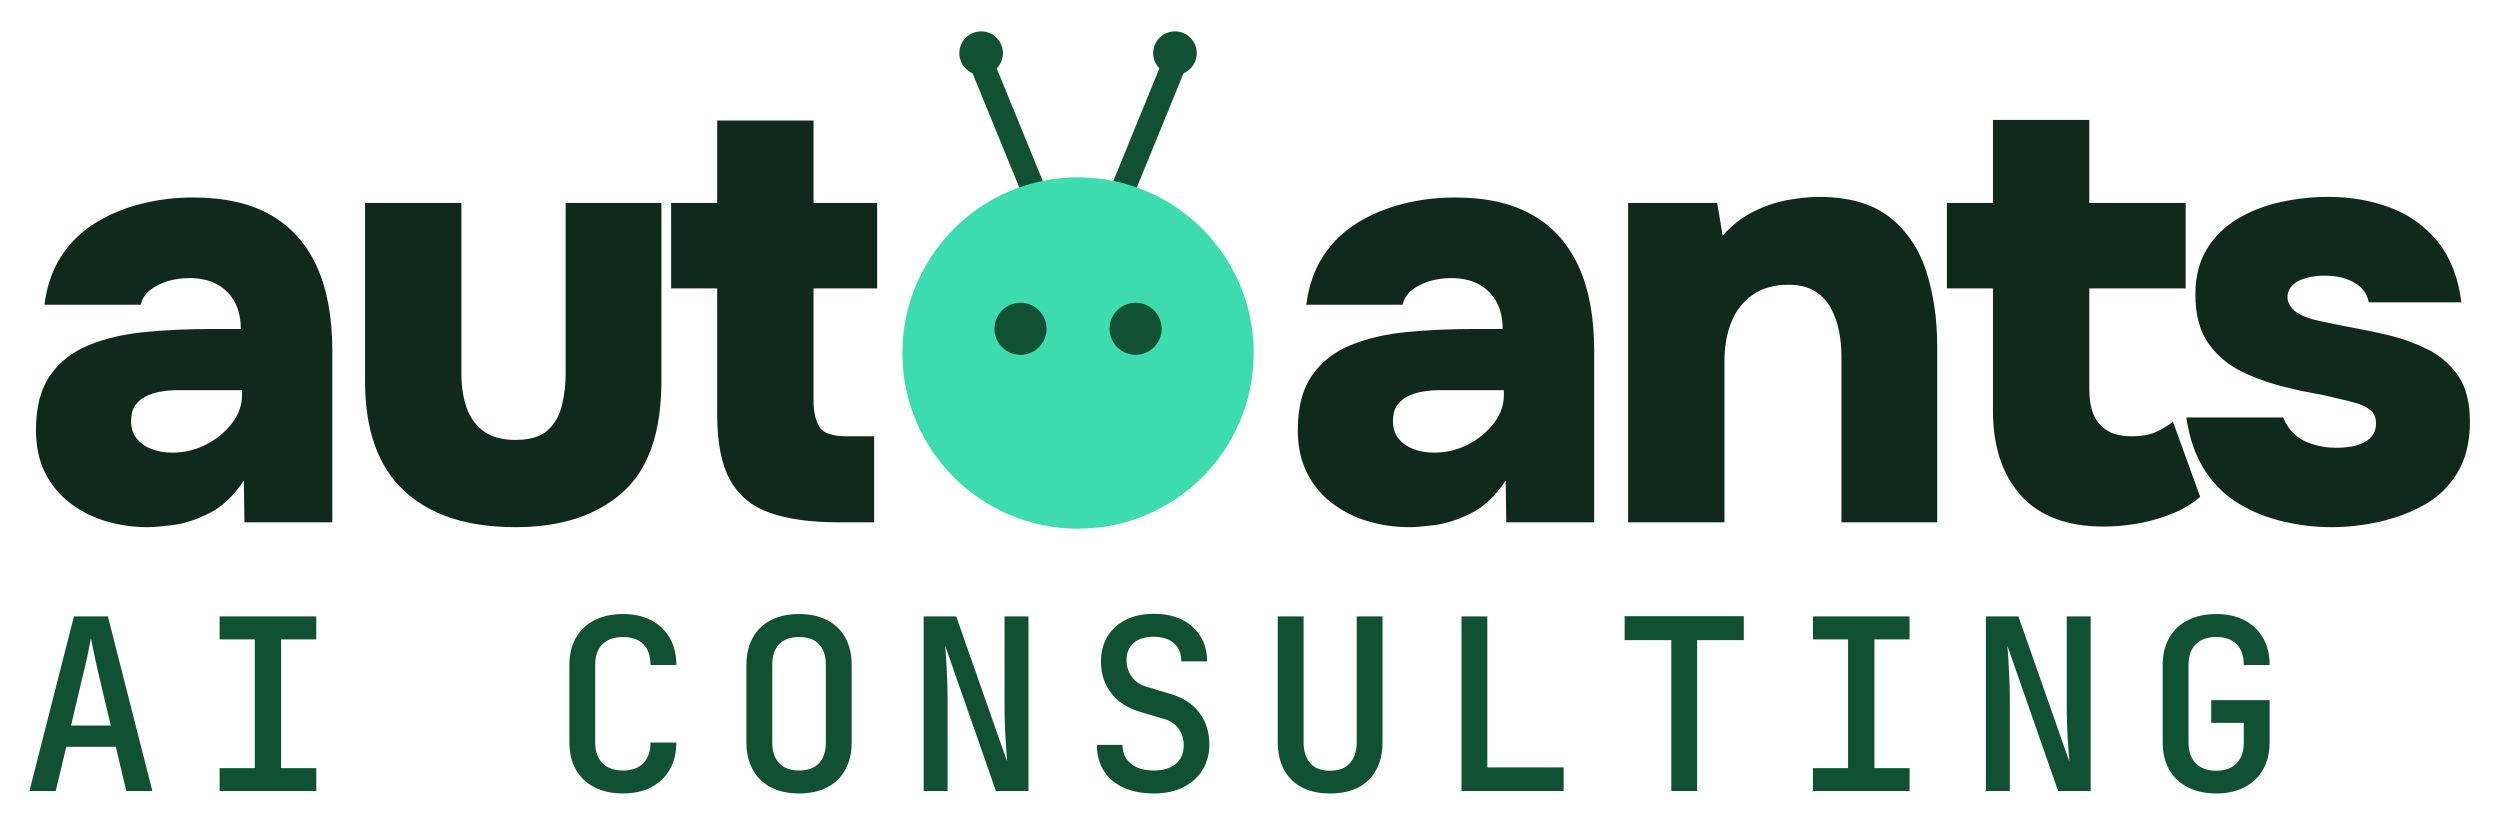
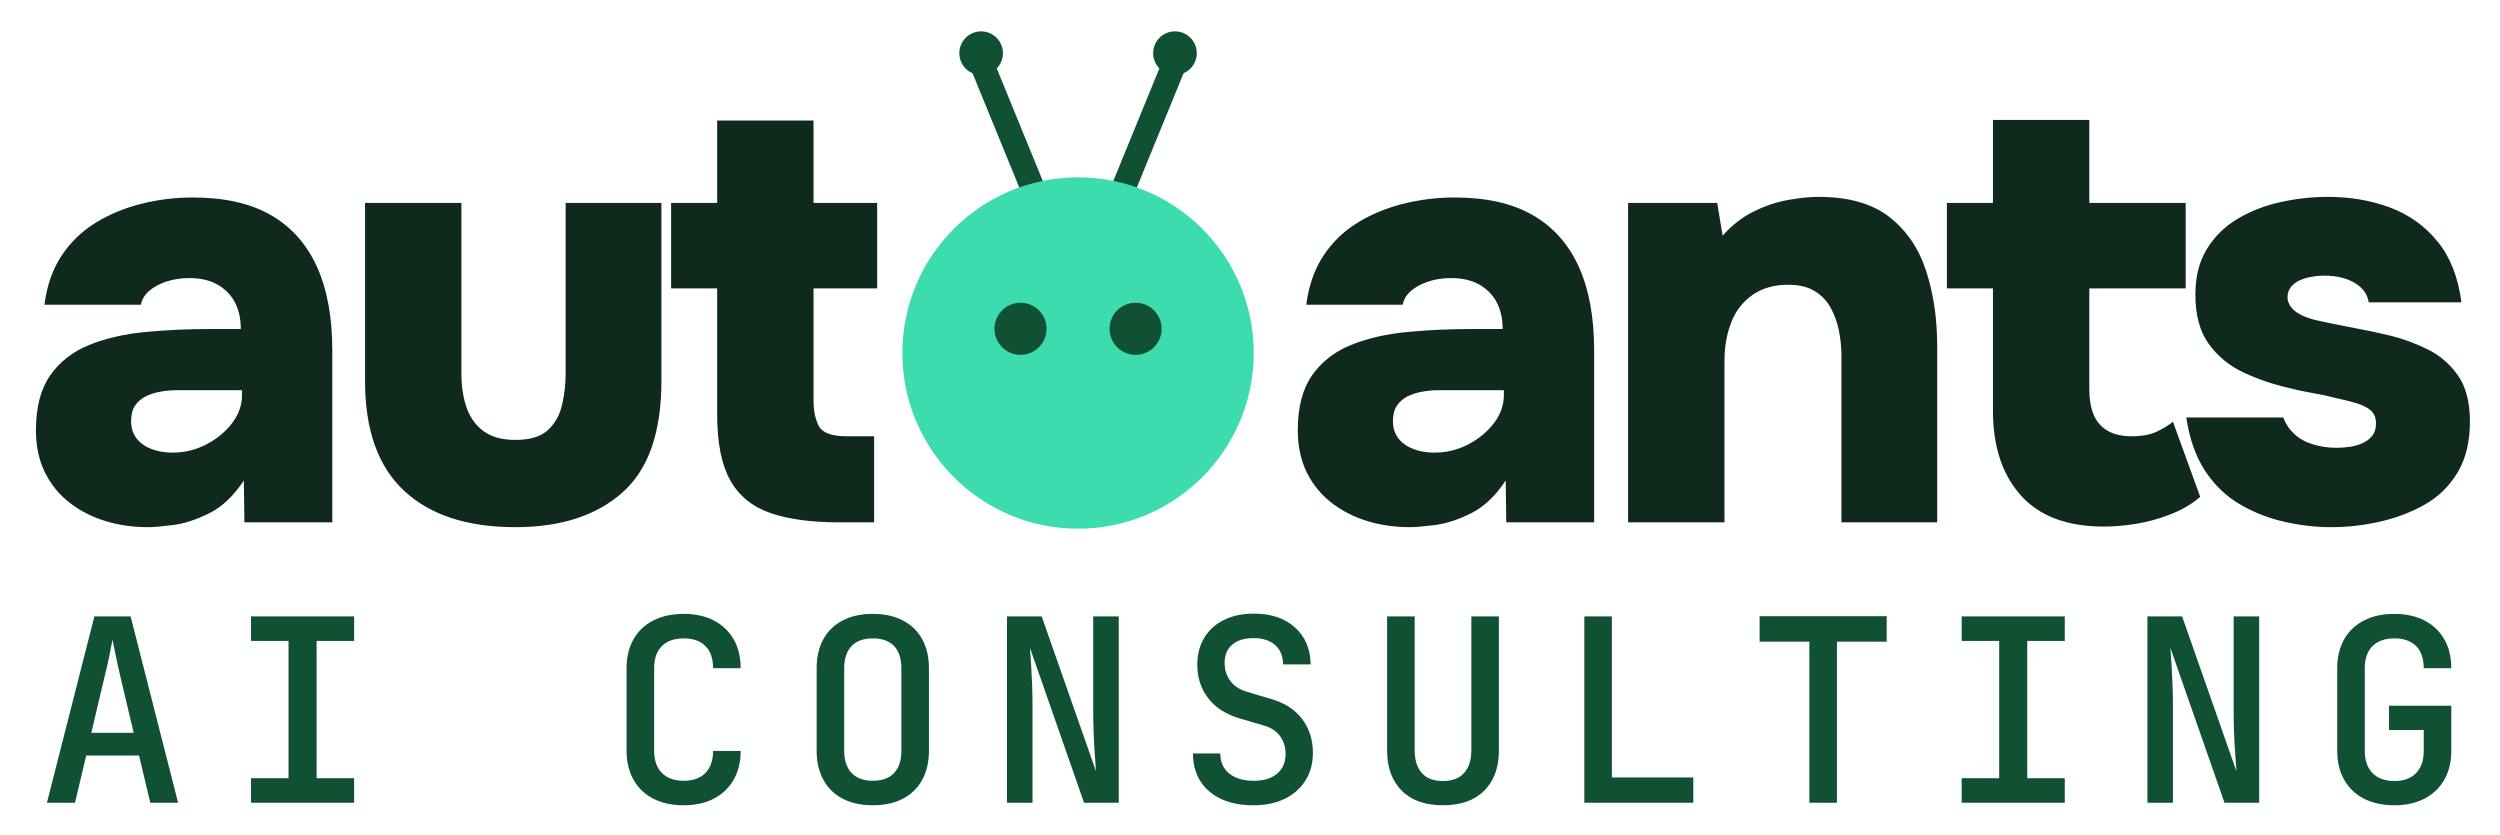
- <svg xmlns="http://www.w3.org/2000/svg" viewBox="-2.0 -2.0 313.5 103.2" role="img" aria-label="autoants, AI consulting">
+ <svg xmlns="http://www.w3.org/2000/svg" viewBox="-2.0 -2.0 313.5 104.7" role="img" aria-label="autoants, AI consulting">
  <path fill="#0f2a1d" d="M16.568 64.108Q13.756 64.108 11.248 63.348Q8.74 62.588 6.764 61.068Q4.788 59.548 3.648 57.268Q2.508 54.988 2.508 51.948Q2.508 47.616 4.294 45.07Q6.08 42.524 9.158 41.27Q12.236 40.016 16.188 39.636Q20.14 39.256 24.396 39.256H28.196Q28.196 37.356 27.474 35.95Q26.752 34.544 25.308 33.708Q23.864 32.872 21.736 32.872Q20.216 32.872 18.924 33.29Q17.632 33.708 16.758 34.43Q15.884 35.152 15.656 36.216H3.572Q4.028 32.644 5.7 30.098Q7.372 27.552 9.956 25.956Q12.54 24.36 15.694 23.562Q18.848 22.764 22.192 22.764Q28.12 22.764 31.958 24.968Q35.796 27.172 37.734 31.428Q39.672 35.684 39.672 41.992V63.5H28.652L28.576 58.256Q26.676 61.144 24.244 62.36Q21.812 63.576 19.684 63.842Q17.556 64.108 16.568 64.108ZM19.608 54.76Q21.888 54.76 23.864 53.734Q25.84 52.708 27.094 51.074Q28.348 49.44 28.348 47.54V46.932H20.14Q19.152 46.932 18.088 47.122Q17.024 47.312 16.226 47.73Q15.428 48.148 14.934 48.87Q14.44 49.592 14.44 50.808Q14.44 52.1 15.124 52.974Q15.808 53.848 16.986 54.304Q18.164 54.76 19.608 54.76Z M62.624 64.108Q53.58 64.108 48.678 59.548Q43.776 54.988 43.776 45.792V23.448H55.86V44.88Q55.86 47.236 56.506 49.098Q57.152 50.96 58.634 52.062Q60.116 53.164 62.624 53.164Q65.36 53.164 66.69 51.948Q68.02 50.732 68.476 48.794Q68.932 46.856 68.932 44.88V23.448H80.94V45.792Q80.94 55.444 76.038 59.776Q71.136 64.108 62.624 64.108Z M103.132 63.5Q97.964 63.5 94.582 62.322Q91.2 61.144 89.566 58.218Q87.932 55.292 87.932 49.972V34.164H82.156V23.448H87.932V13.112H100.016V23.448H107.996V34.164H100.016V48.224Q100.016 50.2 100.7 51.454Q101.384 52.708 104.196 52.708H107.616V63.5Z M174.804 64.108Q171.992 64.108 169.484 63.348Q166.976 62.588 165 61.068Q163.024 59.548 161.884 57.268Q160.744 54.988 160.744 51.948Q160.744 47.616 162.53 45.07Q164.316 42.524 167.394 41.27Q170.472 40.016 174.424 39.636Q178.376 39.256 182.632 39.256H186.432Q186.432 37.356 185.71 35.95Q184.988 34.544 183.544 33.708Q182.1 32.872 179.972 32.872Q178.452 32.872 177.16 33.29Q175.868 33.708 174.994 34.43Q174.12 35.152 173.892 36.216H161.808Q162.264 32.644 163.936 30.098Q165.608 27.552 168.192 25.956Q170.776 24.36 173.93 23.562Q177.084 22.764 180.428 22.764Q186.356 22.764 190.194 24.968Q194.032 27.172 195.97 31.428Q197.908 35.684 197.908 41.992V63.5H186.888L186.812 58.256Q184.912 61.144 182.48 62.36Q180.048 63.576 177.92 63.842Q175.792 64.108 174.804 64.108ZM177.844 54.76Q180.124 54.76 182.1 53.734Q184.076 52.708 185.33 51.074Q186.584 49.44 186.584 47.54V46.932H178.376Q177.388 46.932 176.324 47.122Q175.26 47.312 174.462 47.73Q173.664 48.148 173.17 48.87Q172.676 49.592 172.676 50.808Q172.676 52.1 173.36 52.974Q174.044 53.848 175.222 54.304Q176.4 54.76 177.844 54.76Z M202.164 63.5V23.448H213.336L214.02 27.552Q215.768 25.576 217.934 24.512Q220.1 23.448 222.266 23.068Q224.432 22.688 226.028 22.688Q231.728 22.688 234.958 25.234Q238.188 27.78 239.556 32.036Q240.924 36.292 240.924 41.384V63.5H228.916V42.676Q228.916 41.08 228.612 39.522Q228.308 37.964 227.586 36.634Q226.864 35.304 225.572 34.506Q224.28 33.708 222.228 33.708Q219.568 33.708 217.744 35.0Q215.92 36.292 215.084 38.458Q214.248 40.624 214.248 43.284V63.5Z M261.824 64.032Q254.908 64.032 251.412 60.118Q247.916 56.204 247.916 49.516V34.164H242.14V23.448H247.916V13.036H260V23.448H272.084V34.164H260V46.856Q260 48.68 260.532 49.972Q261.064 51.264 262.242 51.986Q263.42 52.708 265.32 52.708Q267.22 52.708 268.436 52.138Q269.652 51.568 270.488 50.884L273.908 60.308Q272.312 61.676 270.146 62.512Q267.98 63.348 265.852 63.69Q263.724 64.032 261.824 64.032Z M290.324 64.108Q287.436 64.108 284.434 63.424Q281.432 62.74 278.848 61.22Q276.264 59.7 274.516 57.04Q272.768 54.38 272.16 50.352H284.32Q284.776 51.568 285.726 52.442Q286.676 53.316 288.082 53.734Q289.488 54.152 290.932 54.152Q291.92 54.152 292.832 54.0Q293.744 53.848 294.466 53.468Q295.188 53.088 295.568 52.518Q295.948 51.948 295.948 51.112Q295.948 50.048 295.302 49.478Q294.656 48.908 293.516 48.566Q292.376 48.224 290.932 47.92Q289.488 47.54 287.93 47.274Q286.372 47.008 284.928 46.628Q281.964 45.944 279.304 44.69Q276.644 43.436 274.972 41.118Q273.3 38.8 273.3 34.924Q273.3 31.58 274.744 29.224Q276.188 26.868 278.62 25.424Q281.052 23.98 284.016 23.334Q286.98 22.688 289.944 22.688Q294.124 22.688 297.696 24.018Q301.268 25.348 303.662 28.274Q306.056 31.2 306.664 35.912H295.036Q294.808 34.392 293.288 33.48Q291.768 32.568 289.488 32.568Q288.652 32.568 287.816 32.72Q286.98 32.872 286.334 33.176Q285.688 33.48 285.27 34.012Q284.852 34.544 284.852 35.304Q284.852 35.836 285.232 36.406Q285.612 36.976 286.372 37.394Q287.132 37.812 288.272 38.116Q290.628 38.648 293.098 39.104Q295.568 39.56 297.772 40.092Q300.204 40.7 302.484 41.84Q304.764 42.98 306.246 45.108Q307.728 47.236 307.728 50.884Q307.728 54.684 306.17 57.268Q304.612 59.852 302.028 61.296Q299.444 62.74 296.404 63.424Q293.364 64.108 290.324 64.108Z" />
  <g transform="translate(109.64 -1.03) scale(0.7596069)">
    <g stroke="#0f5132" stroke-width="4" stroke-linecap="round">
      <path d="M24 31 15 9M38 31l9-22" />
    </g>
    <circle cx="15" cy="7.5" r="3.6" fill="#0f5132" />
    <circle cx="47" cy="7.5" r="3.6" fill="#0f5132" />
    <circle cx="31" cy="57" r="29" fill="#3ddcae" />
    <circle cx="21.5" cy="53" r="4.3" fill="#0f5132" />
    <circle cx="40.5" cy="53" r="4.3" fill="#0f5132" />
  </g>
-   <path fill="#0f5132" d="M1.69 97.2 7.27 75.3H11.53L17.11 97.2H13.84L12.52 91.65H6.31L4.99 97.2ZM6.91 88.98H11.89L10.39 82.65Q10.0 80.97 9.745 79.725Q9.49 78.48 9.4 78.03Q9.31 78.48 9.07 79.725Q8.83 80.97 8.41 82.62ZM25.54 97.2V94.32H29.95V78.18H25.54V75.3H37.66V78.18H33.25V94.32H37.66V97.2ZM76.12 97.5Q74.08 97.5 72.565 96.735Q71.05 95.97 70.225 94.515Q69.4 93.06 69.4 91.11V81.39Q69.4 79.41 70.225 77.97Q71.05 76.53 72.565 75.765Q74.08 75 76.12 75Q78.16 75 79.66 75.78Q81.16 76.56 81.985 77.985Q82.81 79.41 82.81 81.39H79.57Q79.57 79.68 78.67 78.78Q77.77 77.88 76.12 77.88Q74.47 77.88 73.555 78.78Q72.64 79.68 72.64 81.36V91.11Q72.64 92.79 73.555 93.705Q74.47 94.62 76.12 94.62Q77.77 94.62 78.67 93.705Q79.57 92.79 79.57 91.11H82.81Q82.81 93.06 81.985 94.5Q81.16 95.94 79.66 96.72Q78.16 97.5 76.12 97.5ZM98.2 97.5Q96.16 97.5 94.675 96.735Q93.19 95.97 92.395 94.515Q91.6 93.06 91.6 91.11V81.39Q91.6 79.41 92.395 77.97Q93.19 76.53 94.675 75.765Q96.16 75 98.2 75Q100.24 75 101.725 75.765Q103.21 76.53 104.005 77.97Q104.8 79.41 104.8 81.36V91.11Q104.8 93.06 104.005 94.515Q103.21 95.97 101.725 96.735Q100.24 97.5 98.2 97.5ZM98.2 94.62Q99.85 94.62 100.705 93.705Q101.56 92.79 101.56 91.11V81.39Q101.56 79.68 100.705 78.78Q99.85 77.88 98.2 77.88Q96.58 77.88 95.71 78.78Q94.84 79.68 94.84 81.39V91.11Q94.84 92.79 95.71 93.705Q96.58 94.62 98.2 94.62ZM113.83 97.2V75.3H117.91L124.3 93.51Q124.24 92.64 124.15 91.44Q124.06 90.24 124.015 88.95Q123.97 87.66 123.97 86.61V75.3H126.97V97.2H122.89L116.53 78.99Q116.59 79.77 116.665 80.94Q116.74 82.11 116.785 83.37Q116.83 84.63 116.83 85.71V97.2ZM142.69 97.5Q140.47 97.5 138.88 96.765Q137.29 96.03 136.42 94.665Q135.55 93.3 135.55 91.41H138.76Q138.76 92.91 139.81 93.765Q140.86 94.62 142.72 94.62Q144.46 94.62 145.45 93.78Q146.44 92.94 146.44 91.47Q146.44 90.24 145.765 89.34Q145.09 88.44 143.83 88.11L141.07 87.3Q138.67 86.61 137.365 84.945Q136.06 83.28 136.06 80.97Q136.06 79.17 136.87 77.82Q137.68 76.47 139.18 75.72Q140.68 74.97 142.72 74.97Q145.72 74.97 147.535 76.59Q149.35 78.21 149.38 80.94H146.14Q146.14 79.5 145.225 78.675Q144.31 77.85 142.66 77.85Q141.07 77.85 140.17 78.615Q139.27 79.38 139.27 80.76Q139.27 81.99 139.945 82.89Q140.62 83.79 141.88 84.15L144.67 84.99Q147.07 85.65 148.36 87.33Q149.65 89.01 149.65 91.35Q149.65 93.18 148.78 94.575Q147.91 95.97 146.35 96.735Q144.79 97.5 142.69 97.5ZM164.8 97.5Q161.65 97.5 159.94 95.775Q158.23 94.05 158.23 91.08V75.3H161.47V91.08Q161.47 92.73 162.295 93.69Q163.12 94.65 164.8 94.65Q166.45 94.65 167.29 93.69Q168.13 92.73 168.13 91.08V75.3H171.37V91.08Q171.37 94.05 169.66 95.775Q167.95 97.5 164.8 97.5ZM181.27 97.2V75.3H184.51V94.23H194.08V97.2ZM207.58 97.2V78.27H201.73V75.27H216.67V78.27H210.82V97.2ZM225.34 97.2V94.32H229.75V78.18H225.34V75.3H237.46V78.18H233.05V94.32H237.46V97.2ZM247.03 97.2V75.3H251.11L257.5 93.51Q257.44 92.64 257.35 91.44Q257.26 90.24 257.215 88.95Q257.17 87.66 257.17 86.61V75.3H260.17V97.2H256.09L249.73 78.99Q249.79 79.77 249.865 80.94Q249.94 82.11 249.985 83.37Q250.03 84.63 250.03 85.71V97.2ZM275.92 97.5Q273.88 97.5 272.365 96.735Q270.85 95.97 270.025 94.515Q269.2 93.06 269.2 91.11V81.39Q269.2 79.41 270.025 77.97Q270.85 76.53 272.365 75.765Q273.88 75 275.92 75Q277.96 75 279.46 75.78Q280.96 76.56 281.785 77.985Q282.61 79.41 282.61 81.39H279.37Q279.37 79.68 278.47 78.78Q277.57 77.88 275.92 77.88Q274.27 77.88 273.355 78.78Q272.44 79.68 272.44 81.36V91.11Q272.44 92.79 273.355 93.72Q274.27 94.65 275.92 94.65Q277.57 94.65 278.47 93.72Q279.37 92.79 279.37 91.11V88.65H275.29V85.8H282.61V91.11Q282.61 93.06 281.785 94.5Q280.96 95.94 279.46 96.72Q277.96 97.5 275.92 97.5Z" />
+   <path fill="#0f5132" d="M3.884 98.66 9.836 75.3H14.38L20.332 98.66H16.844L15.436 92.74H8.812L7.404 98.66ZM9.452 89.892H14.764L13.164 83.14Q12.748 81.348 12.476 80.02Q12.204 78.692 12.108 78.212Q12.012 78.692 11.756 80.02Q11.5 81.348 11.052 83.108ZM29.479 98.66V95.588H34.183V78.372H29.479V75.3H42.407V78.372H37.703V95.588H42.407V98.66ZM83.741 98.98Q81.565 98.98 79.949 98.164Q78.333 97.348 77.453 95.796Q76.573 94.244 76.573 92.164V81.796Q76.573 79.684 77.453 78.148Q78.333 76.612 79.949 75.796Q81.565 74.98 83.741 74.98Q85.917 74.98 87.517 75.812Q89.117 76.644 89.997 78.164Q90.877 79.684 90.877 81.796H87.421Q87.421 79.972 86.461 79.012Q85.501 78.052 83.741 78.052Q81.981 78.052 81.005 79.012Q80.029 79.972 80.029 81.764V92.164Q80.029 93.956 81.005 94.932Q81.981 95.908 83.741 95.908Q85.501 95.908 86.461 94.932Q87.421 93.956 87.421 92.164H90.877Q90.877 94.244 89.997 95.78Q89.117 97.316 87.517 98.148Q85.917 98.98 83.741 98.98ZM107.448 98.98Q105.272 98.98 103.688 98.164Q102.104 97.348 101.256 95.796Q100.408 94.244 100.408 92.164V81.796Q100.408 79.684 101.256 78.148Q102.104 76.612 103.688 75.796Q105.272 74.98 107.448 74.98Q109.624 74.98 111.208 75.796Q112.792 76.612 113.64 78.148Q114.488 79.684 114.488 81.764V92.164Q114.488 94.244 113.64 95.796Q112.792 97.348 111.208 98.164Q109.624 98.98 107.448 98.98ZM107.448 95.908Q109.208 95.908 110.12 94.932Q111.032 93.956 111.032 92.164V81.796Q111.032 79.972 110.12 79.012Q109.208 78.052 107.448 78.052Q105.72 78.052 104.792 79.012Q103.864 79.972 103.864 81.796V92.164Q103.864 93.956 104.792 94.932Q105.72 95.908 107.448 95.908ZM124.275 98.66V75.3H128.627L135.443 94.724Q135.379 93.796 135.283 92.516Q135.187 91.236 135.139 89.86Q135.091 88.484 135.091 87.364V75.3H138.291V98.66H133.939L127.155 79.236Q127.219 80.068 127.299 81.316Q127.379 82.564 127.427 83.908Q127.475 85.252 127.475 86.404V98.66ZM155.214 98.98Q152.846 98.98 151.15 98.196Q149.454 97.412 148.526 95.956Q147.598 94.5 147.598 92.484H151.022Q151.022 94.084 152.142 94.996Q153.262 95.908 155.246 95.908Q157.102 95.908 158.158 95.012Q159.214 94.116 159.214 92.548Q159.214 91.236 158.494 90.276Q157.774 89.316 156.43 88.964L153.486 88.1Q150.926 87.364 149.534 85.588Q148.142 83.812 148.142 81.348Q148.142 79.428 149.006 77.988Q149.87 76.548 151.47 75.748Q153.07 74.948 155.246 74.948Q158.446 74.948 160.382 76.676Q162.318 78.404 162.35 81.316H158.894Q158.894 79.78 157.918 78.9Q156.942 78.02 155.182 78.02Q153.486 78.02 152.526 78.836Q151.566 79.652 151.566 81.124Q151.566 82.436 152.286 83.396Q153.006 84.356 154.35 84.74L157.326 85.636Q159.886 86.34 161.262 88.132Q162.638 89.924 162.638 92.42Q162.638 94.372 161.71 95.86Q160.782 97.348 159.118 98.164Q157.454 98.98 155.214 98.98ZM178.953 98.98Q175.593 98.98 173.769 97.14Q171.945 95.3 171.945 92.132V75.3H175.401V92.132Q175.401 93.892 176.281 94.916Q177.161 95.94 178.953 95.94Q180.713 95.94 181.609 94.916Q182.505 93.892 182.505 92.132V75.3H185.961V92.132Q185.961 95.3 184.137 97.14Q182.313 98.98 178.953 98.98ZM196.676 98.66V75.3H200.132V95.492H210.34V98.66ZM224.895 98.66V78.468H218.655V75.268H234.591V78.468H228.351V98.66ZM243.994 98.66V95.588H248.698V78.372H243.994V75.3H256.922V78.372H252.218V95.588H256.922V98.66ZM267.285 98.66V75.3H271.637L278.453 94.724Q278.389 93.796 278.293 92.516Q278.197 91.236 278.149 89.86Q278.101 88.484 278.101 87.364V75.3H281.301V98.66H276.949L270.165 79.236Q270.229 80.068 270.309 81.316Q270.389 82.564 270.437 83.908Q270.485 85.252 270.485 86.404V98.66ZM298.256 98.98Q296.08 98.98 294.464 98.164Q292.848 97.348 291.968 95.796Q291.088 94.244 291.088 92.164V81.796Q291.088 79.684 291.968 78.148Q292.848 76.612 294.464 75.796Q296.08 74.98 298.256 74.98Q300.432 74.98 302.032 75.812Q303.632 76.644 304.512 78.164Q305.392 79.684 305.392 81.796H301.936Q301.936 79.972 300.976 79.012Q300.016 78.052 298.256 78.052Q296.496 78.052 295.52 79.012Q294.544 79.972 294.544 81.764V92.164Q294.544 93.956 295.52 94.948Q296.496 95.94 298.256 95.94Q300.016 95.94 300.976 94.948Q301.936 93.956 301.936 92.164V89.54H297.584V86.5H305.392V92.164Q305.392 94.244 304.512 95.78Q303.632 97.316 302.032 98.148Q300.432 98.98 298.256 98.98Z" />
</svg>
